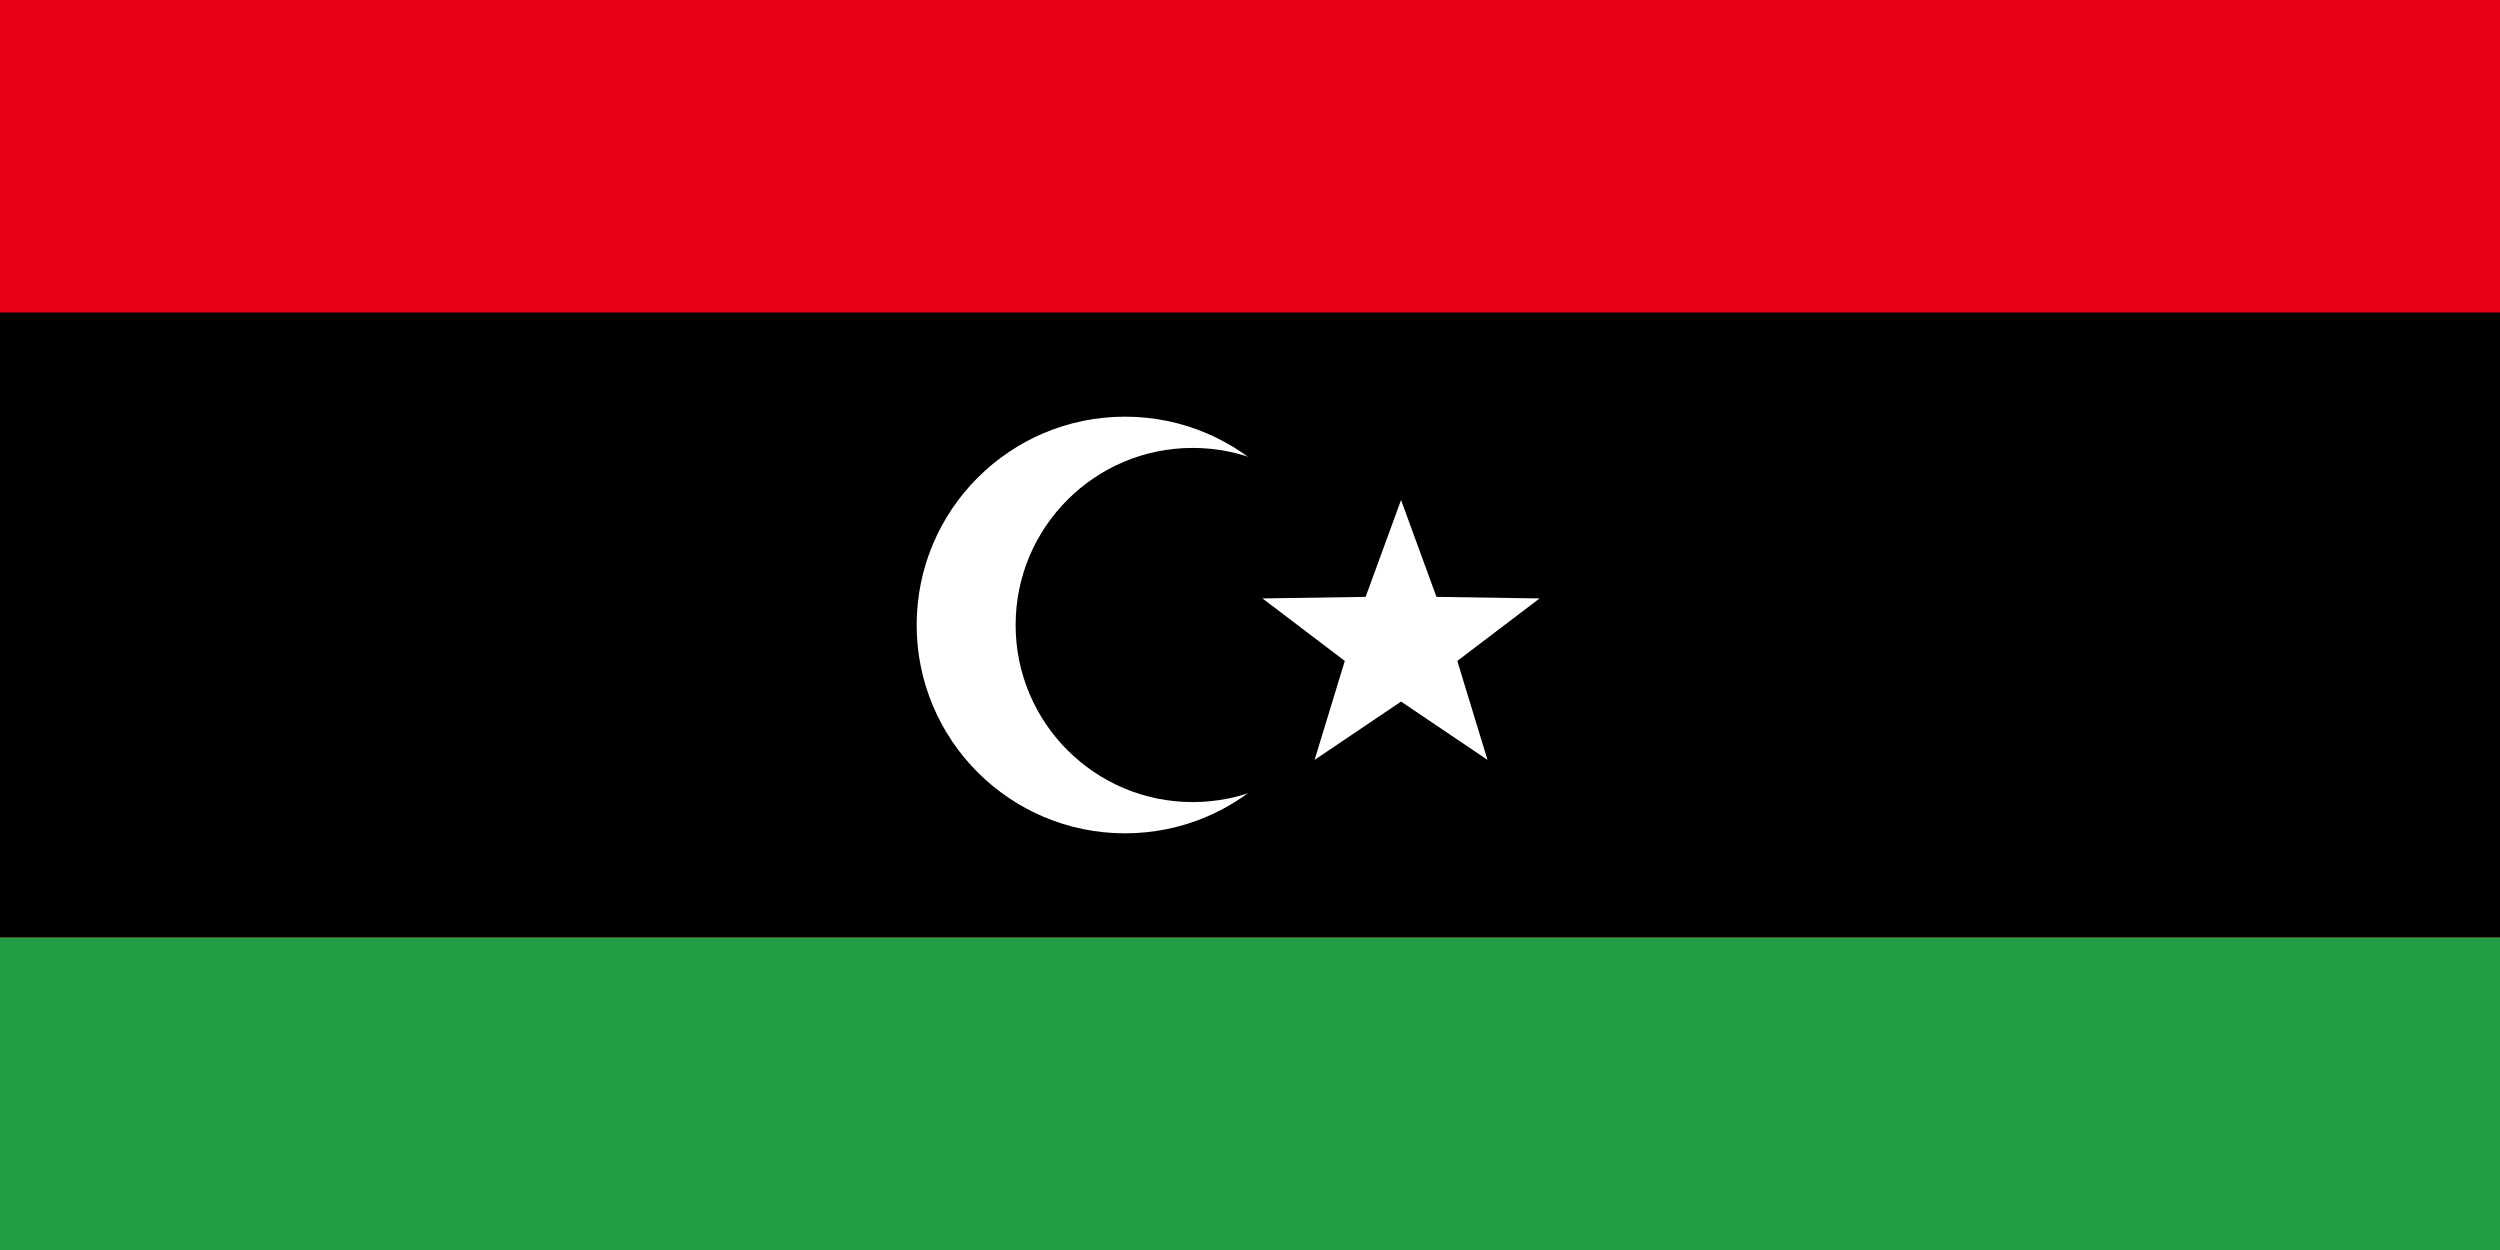
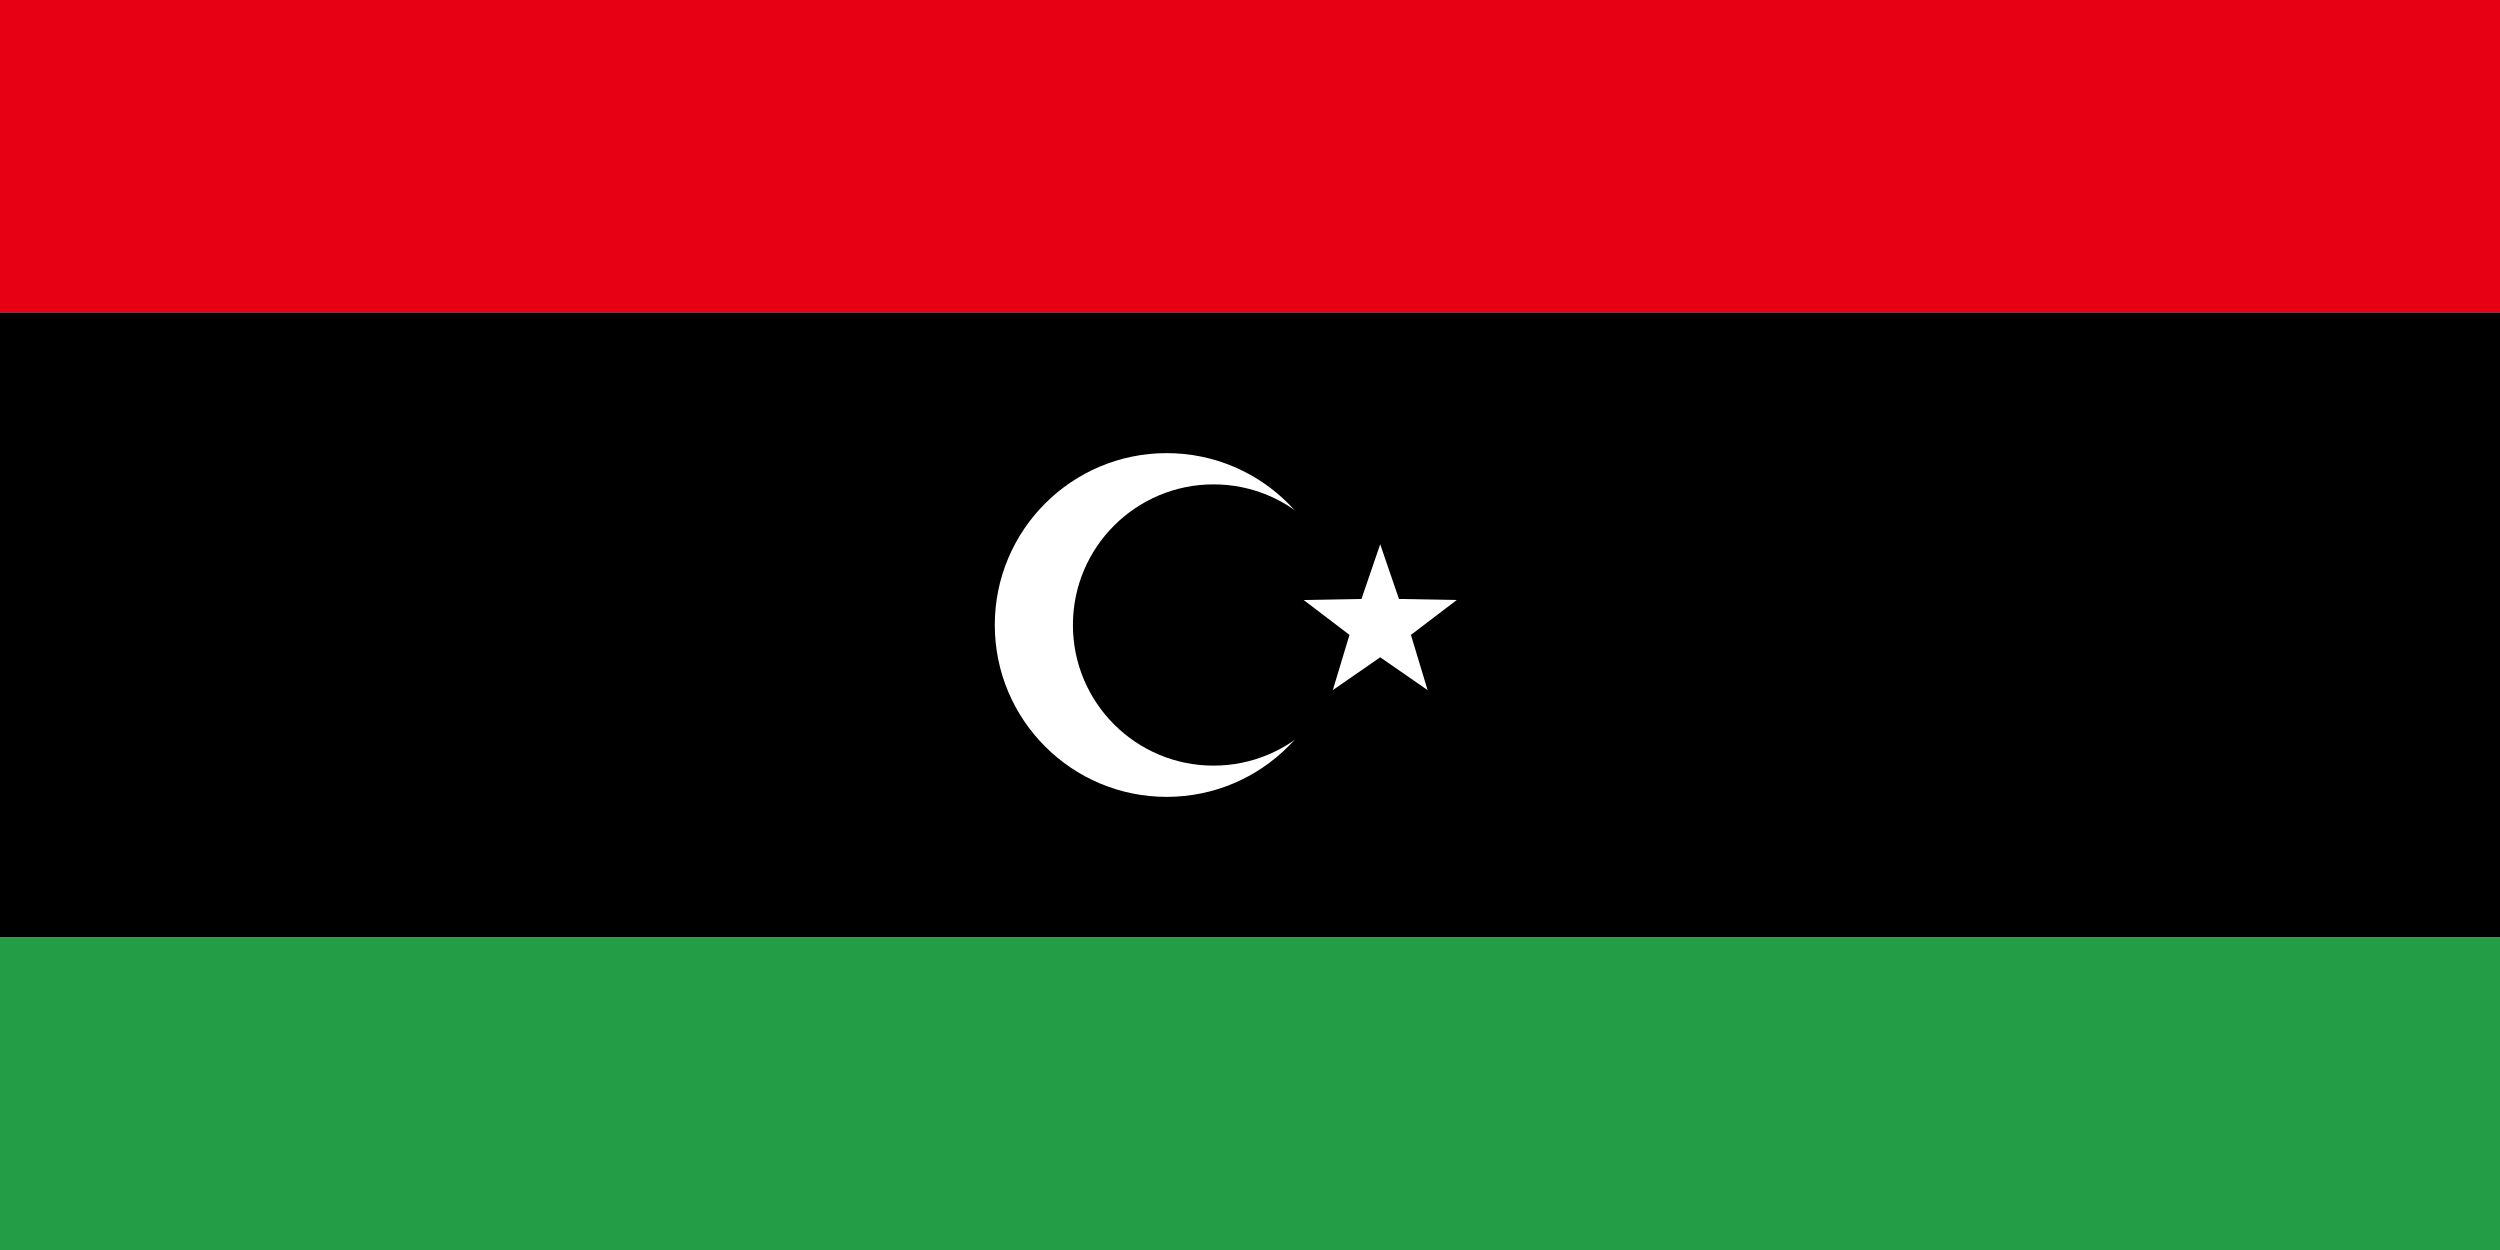
<svg xmlns="http://www.w3.org/2000/svg" viewBox="0 0 48 24">
-   <rect width="48" height="24" fill="#E70013" />
-   <rect y="6" width="48" height="12" fill="#000" />
-   <rect y="18" width="48" height="6" fill="#239E46" />
-   <circle cx="21.6" cy="12" r="4" fill="#fff" />
-   <circle cx="22.9" cy="12" r="3.4" fill="#000" />
-   <path fill="#fff" d="M26.9 9.6l.68 1.86 1.98.03-1.58 1.2.58 1.9-1.66-1.12-1.66 1.12.58-1.9-1.58-1.2 1.98-.03z" />
+   <path fill="#E70013" d="M0 0h48v6H0z" />
+   <path fill="#000" d="M0 6h48v12H0z" />
+   <path fill="#239E46" d="M0 18h48v6H0z" />
+   <circle cx="22.4" cy="12" r="3.3" fill="#fff" />
+   <circle cx="23.3" cy="12" r="2.7" fill="#000" />
+   <path fill="#fff" d="M26.50 10.45L26.86 11.50L27.97 11.52L27.09 12.19L27.41 13.25L26.50 12.62L25.59 13.25L25.91 12.19L25.03 11.52L26.14 11.50Z" />
</svg>
